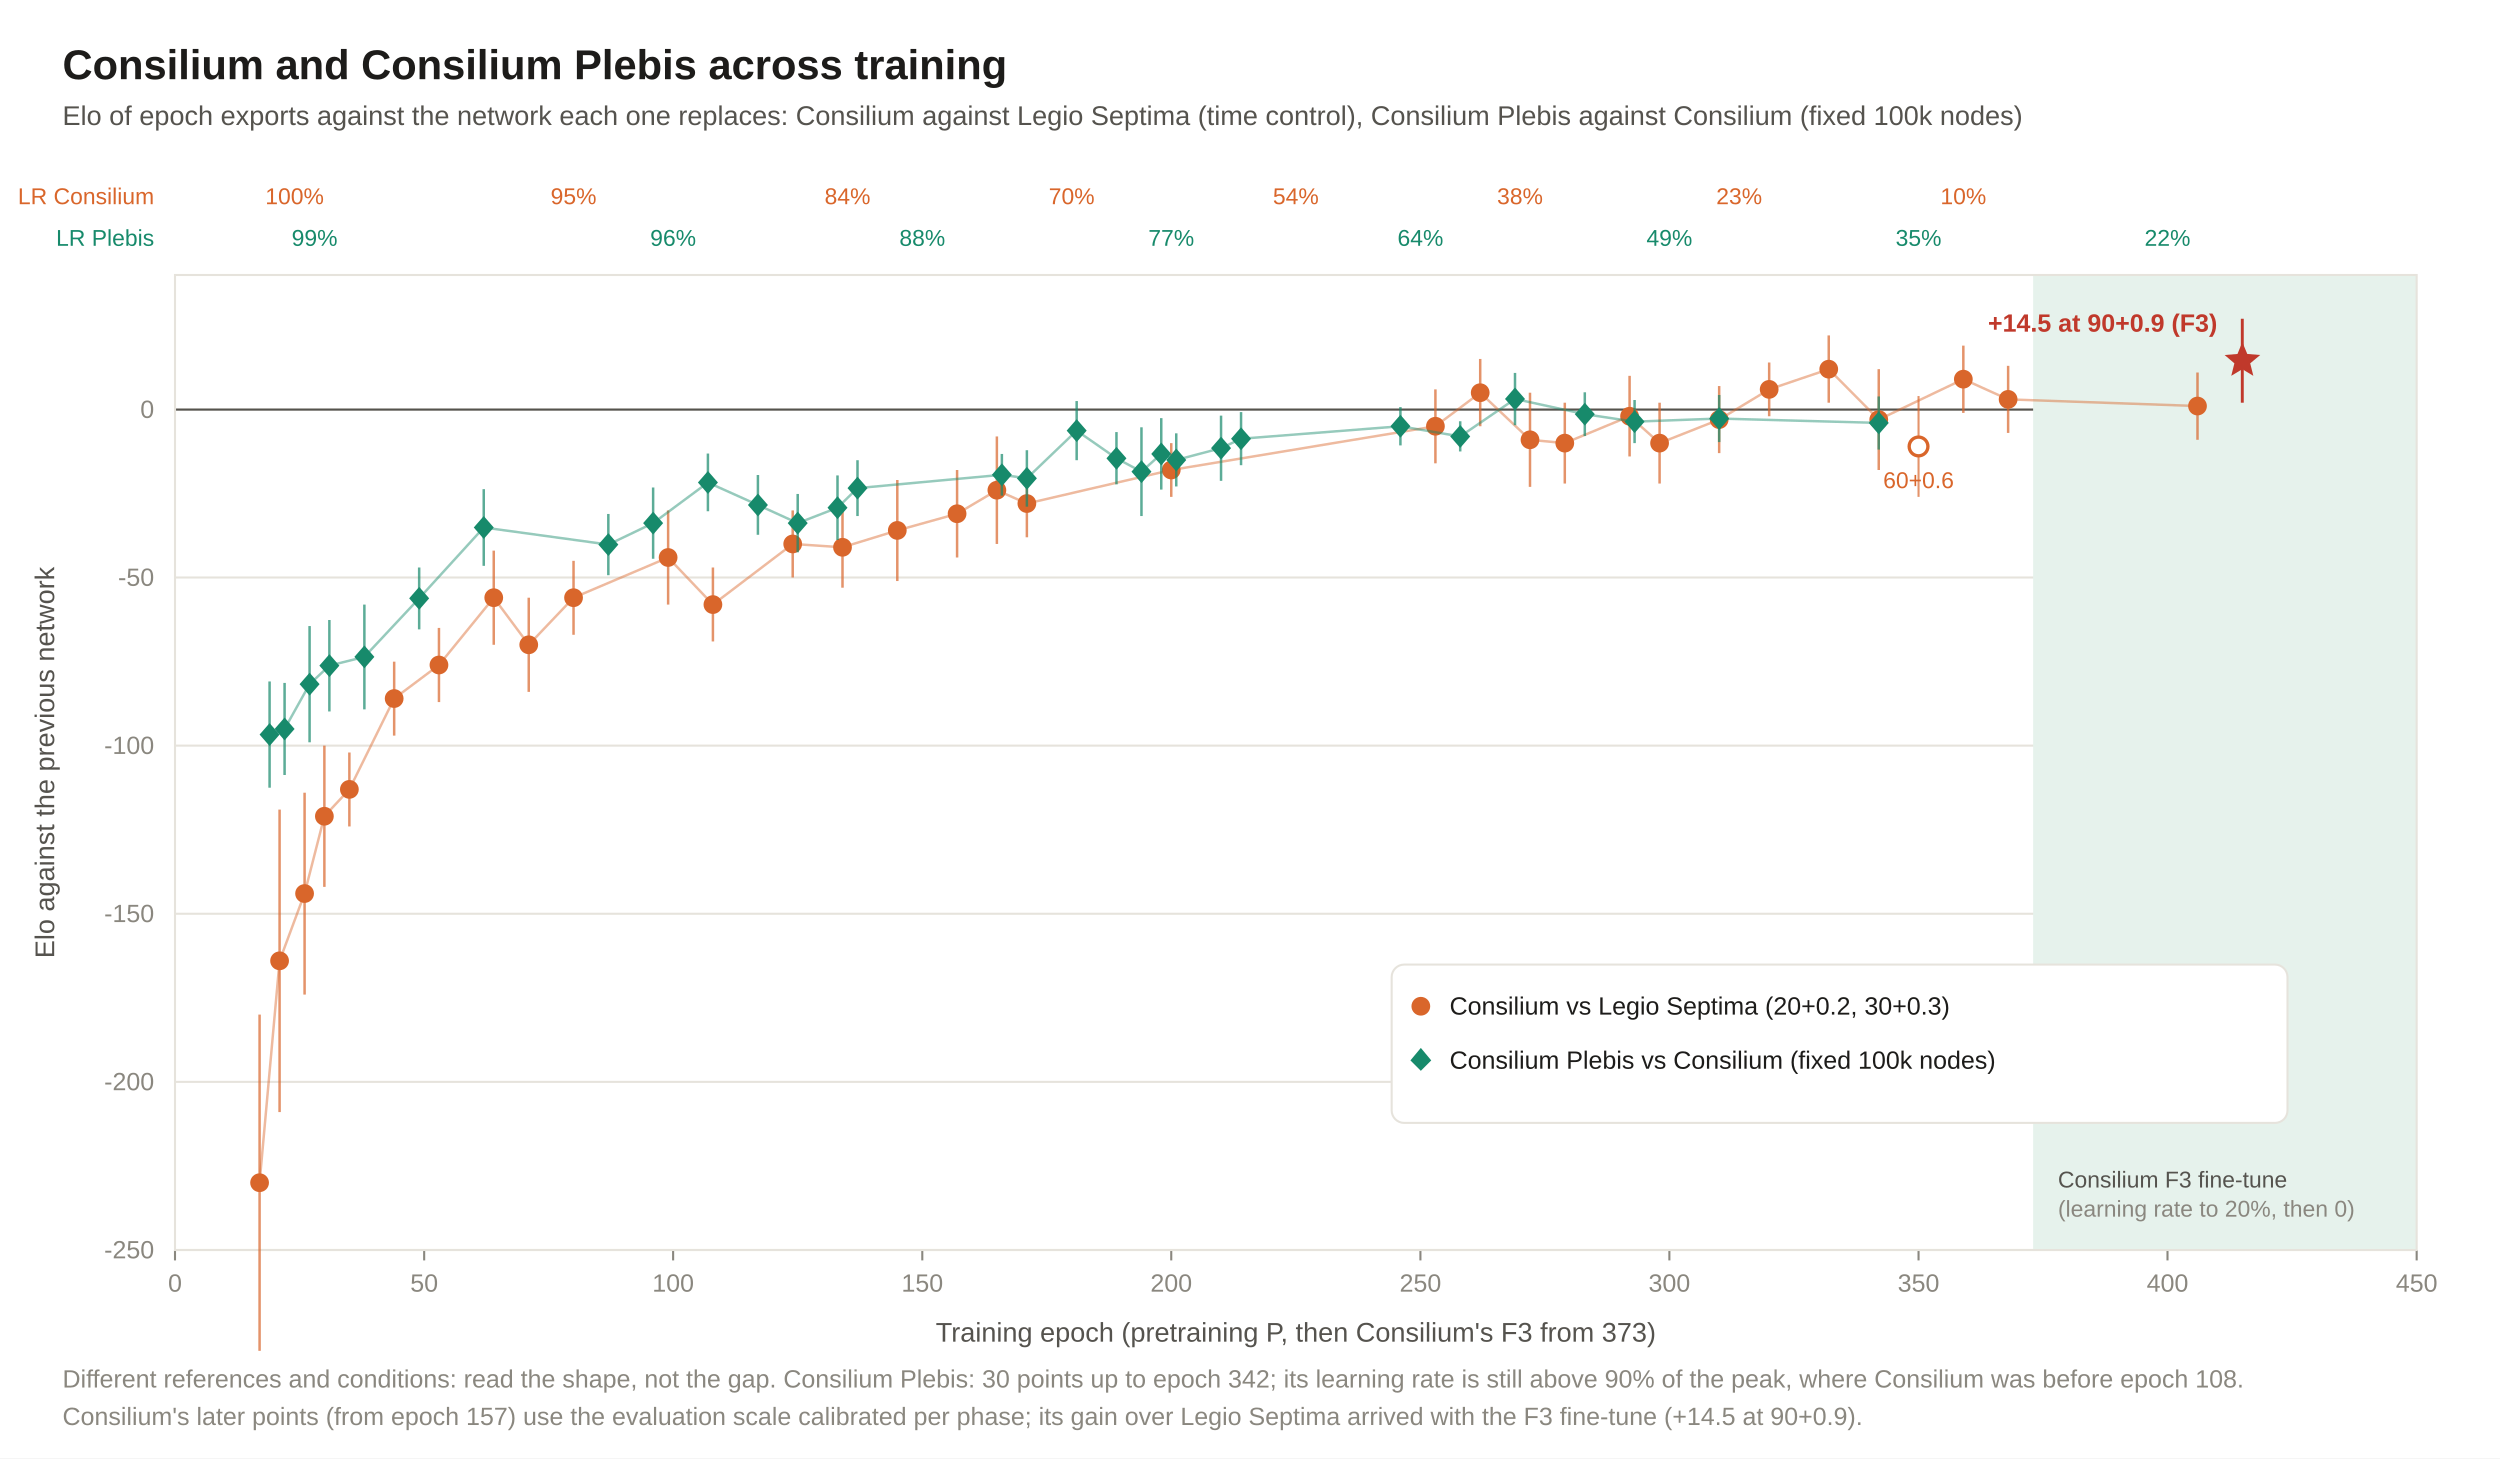
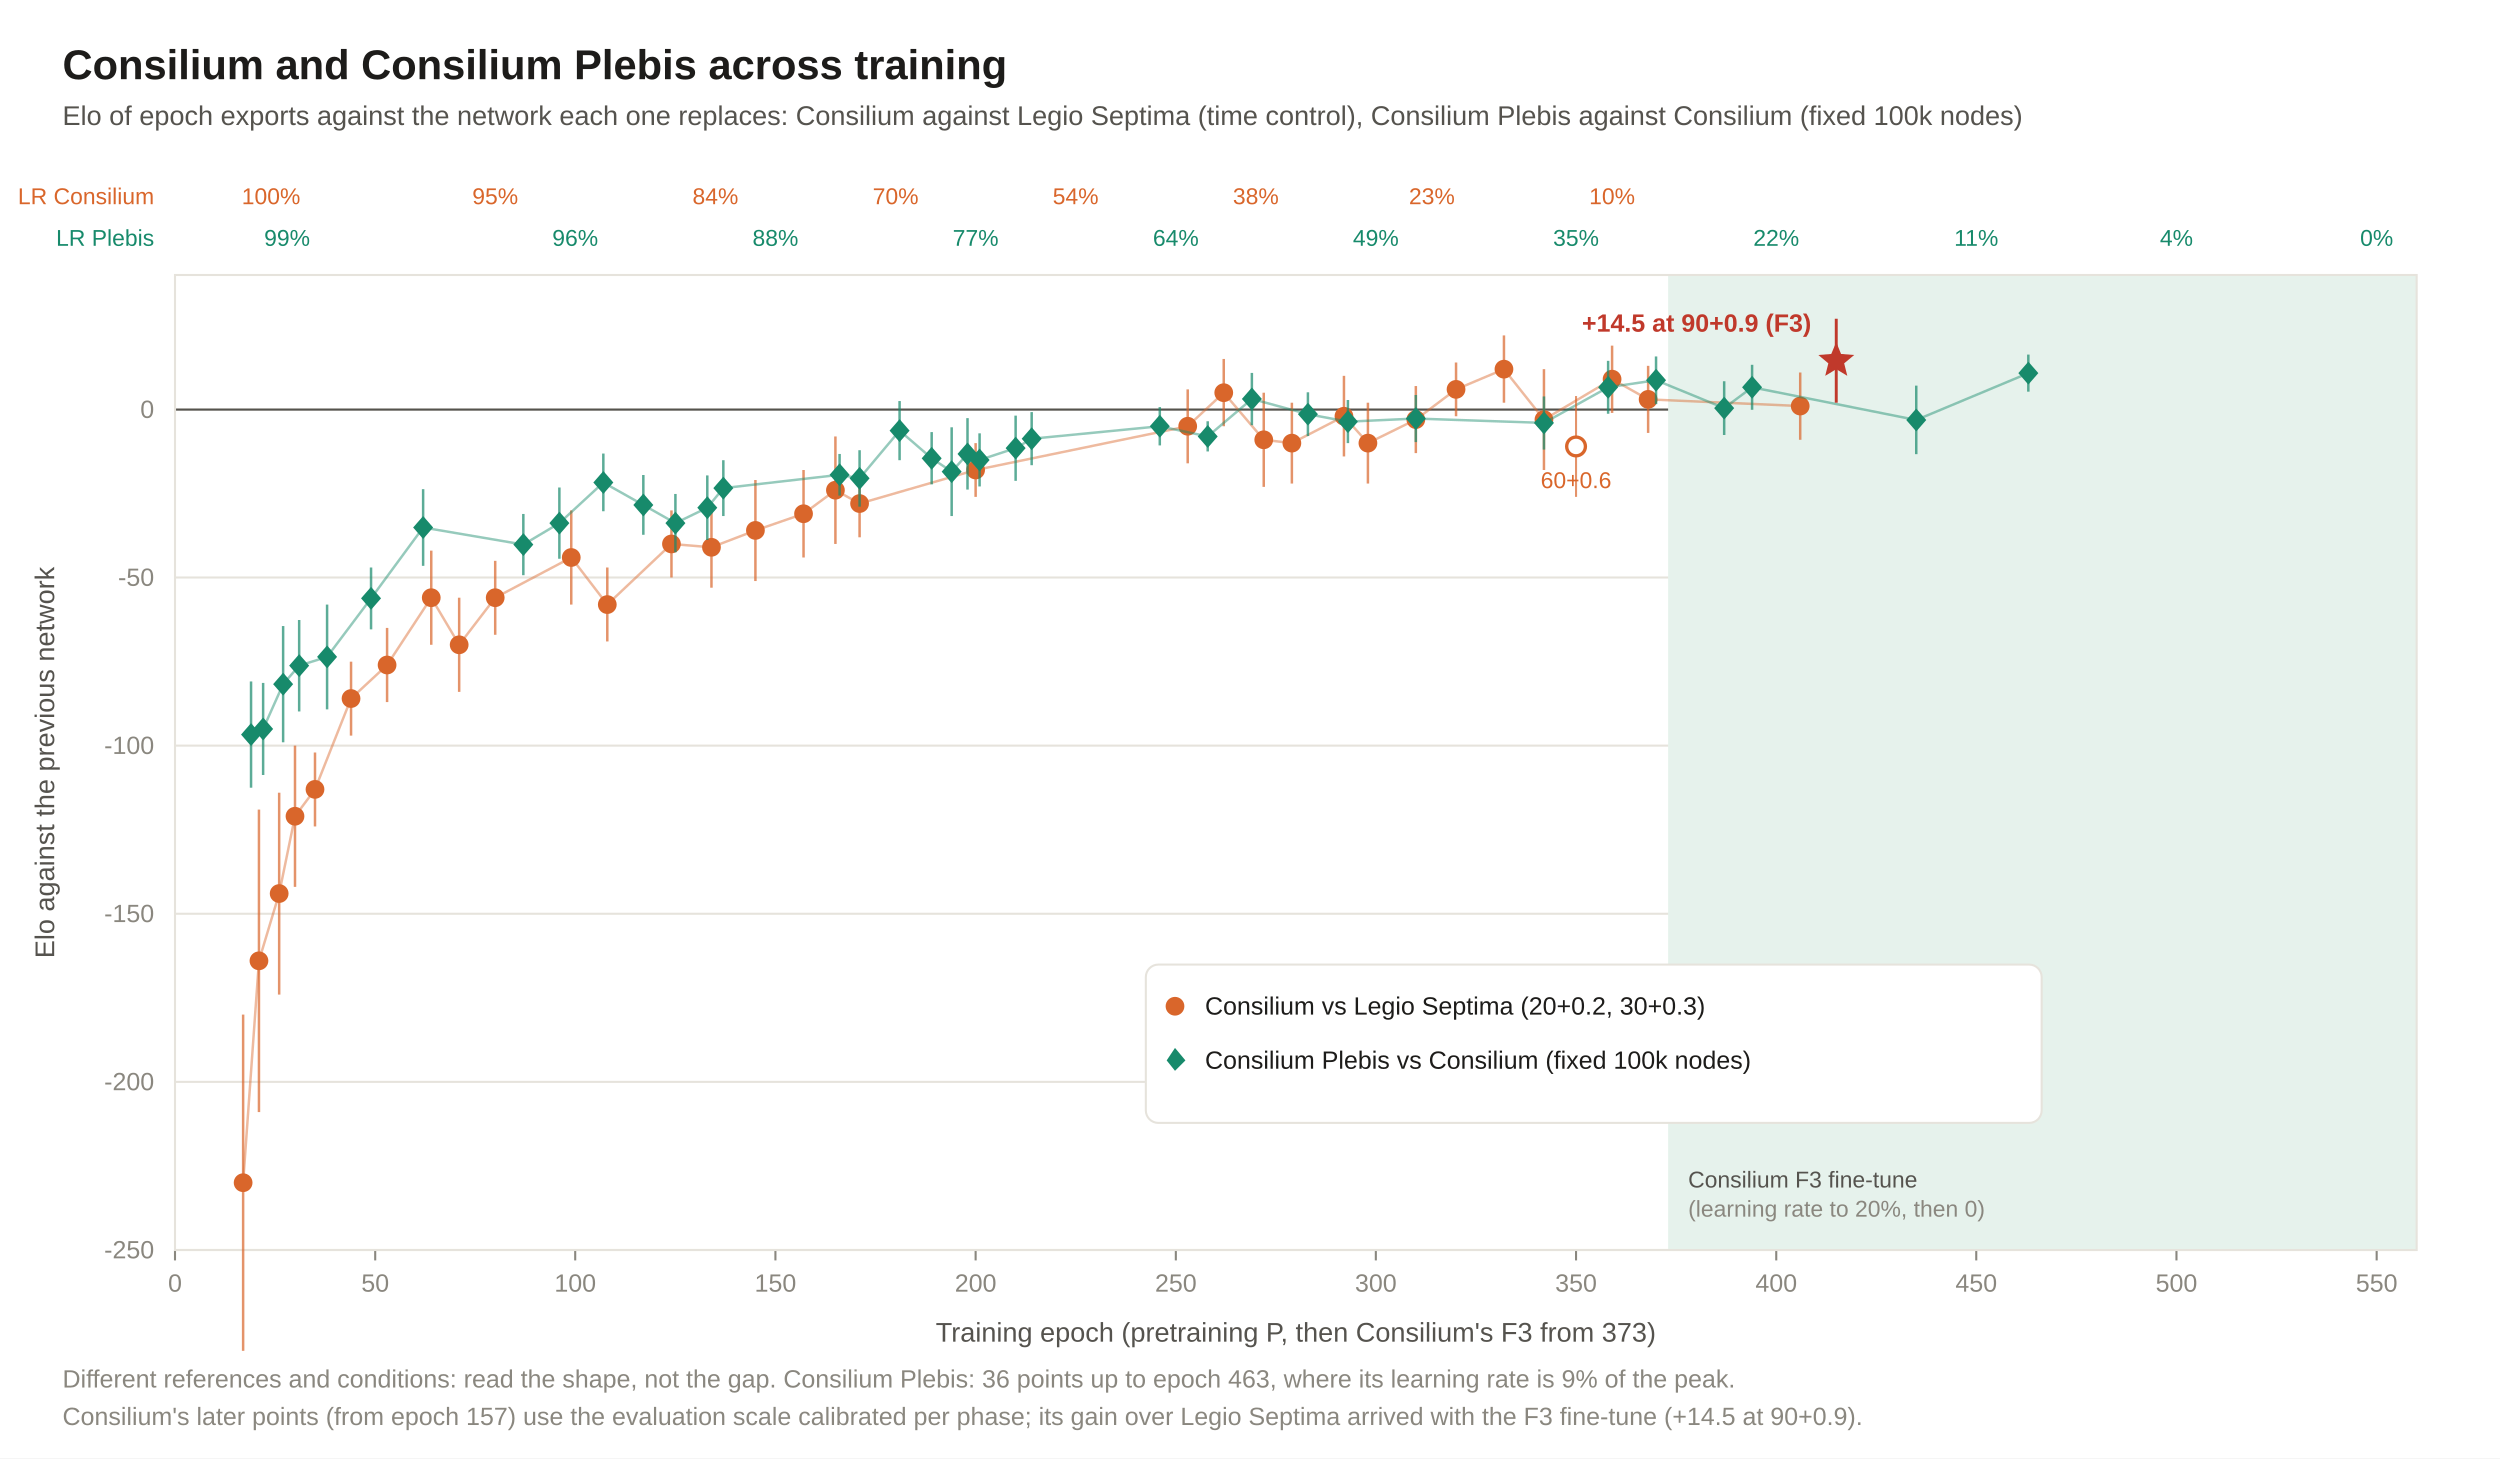
<svg xmlns="http://www.w3.org/2000/svg" viewBox="0 0 1200 700" width="1200" height="700" font-family="Segoe UI, Helvetica Neue, Arial, sans-serif" role="img" aria-label="Consilium and Consilium Plebis across training, each against the network it replaces">
  <rect width="1200" height="700" fill="#ffffff" />
  <text x="30.0" y="38.0" font-size="20" fill="#1d1c1a" text-anchor="start" font-weight="600">Consilium and Consilium Plebis across training</text>
  <text x="30.0" y="60.0" font-size="13" fill="#55534e" text-anchor="start" font-weight="normal">Elo of epoch exports against the network each one replaces: Consilium against Legio Septima (time control), Consilium Plebis against Consilium (fixed 100k nodes)</text>
  <line x1="84" y1="600.0" x2="1160" y2="600.0" stroke="#e6e3dc" />
  <text x="74.0" y="604.0" font-size="12" fill="#8a877f" text-anchor="end" font-weight="normal">-250</text>
  <line x1="84" y1="519.3" x2="1160" y2="519.3" stroke="#e6e3dc" />
  <text x="74.0" y="523.3" font-size="12" fill="#8a877f" text-anchor="end" font-weight="normal">-200</text>
  <line x1="84" y1="438.6" x2="1160" y2="438.6" stroke="#e6e3dc" />
  <text x="74.0" y="442.6" font-size="12" fill="#8a877f" text-anchor="end" font-weight="normal">-150</text>
  <line x1="84" y1="357.9" x2="1160" y2="357.9" stroke="#e6e3dc" />
  <text x="74.0" y="361.9" font-size="12" fill="#8a877f" text-anchor="end" font-weight="normal">-100</text>
  <line x1="84" y1="277.2" x2="1160" y2="277.2" stroke="#e6e3dc" />
  <text x="74.0" y="281.2" font-size="12" fill="#8a877f" text-anchor="end" font-weight="normal">-50</text>
  <line x1="84" y1="196.6" x2="1160" y2="196.6" stroke="#e6e3dc" />
  <text x="74.0" y="200.6" font-size="12" fill="#8a877f" text-anchor="end" font-weight="normal">0</text>
  <line x1="84" y1="196.6" x2="1160" y2="196.6" stroke="#55534e" stroke-width="1" />
  <line x1="84.0" y1="600" x2="84.0" y2="605" stroke="#8a877f" />
  <text x="84.0" y="620.0" font-size="12" fill="#8a877f" text-anchor="middle" font-weight="normal">0</text>
-   <line x1="203.6" y1="600" x2="203.6" y2="605" stroke="#8a877f" />
-   <text x="203.6" y="620.0" font-size="12" fill="#8a877f" text-anchor="middle" font-weight="normal">50</text>
-   <line x1="323.1" y1="600" x2="323.1" y2="605" stroke="#8a877f" />
-   <text x="323.1" y="620.0" font-size="12" fill="#8a877f" text-anchor="middle" font-weight="normal">100</text>
-   <line x1="442.7" y1="600" x2="442.7" y2="605" stroke="#8a877f" />
-   <text x="442.7" y="620.0" font-size="12" fill="#8a877f" text-anchor="middle" font-weight="normal">150</text>
-   <line x1="562.2" y1="600" x2="562.2" y2="605" stroke="#8a877f" />
-   <text x="562.2" y="620.0" font-size="12" fill="#8a877f" text-anchor="middle" font-weight="normal">200</text>
-   <line x1="681.8" y1="600" x2="681.8" y2="605" stroke="#8a877f" />
-   <text x="681.8" y="620.0" font-size="12" fill="#8a877f" text-anchor="middle" font-weight="normal">250</text>
-   <line x1="801.3" y1="600" x2="801.3" y2="605" stroke="#8a877f" />
-   <text x="801.3" y="620.0" font-size="12" fill="#8a877f" text-anchor="middle" font-weight="normal">300</text>
-   <line x1="920.9" y1="600" x2="920.9" y2="605" stroke="#8a877f" />
-   <text x="920.9" y="620.0" font-size="12" fill="#8a877f" text-anchor="middle" font-weight="normal">350</text>
-   <line x1="1040.4" y1="600" x2="1040.4" y2="605" stroke="#8a877f" />
-   <text x="1040.4" y="620.0" font-size="12" fill="#8a877f" text-anchor="middle" font-weight="normal">400</text>
-   <line x1="1160.0" y1="600" x2="1160.0" y2="605" stroke="#8a877f" />
-   <text x="1160.0" y="620.0" font-size="12" fill="#8a877f" text-anchor="middle" font-weight="normal">450</text>
-   <rect x="975.9" y="132" width="184.1" height="468" fill="#e6f2ec" />
-   <text x="987.8" y="570.0" font-size="11" fill="#55534e" text-anchor="start" font-weight="normal">Consilium F3 fine-tune</text>
-   <text x="987.8" y="584.0" font-size="11" fill="#8a877f" text-anchor="start" font-weight="normal">(learning rate to 20%, then 0)</text>
+   <line x1="180.1" y1="600" x2="180.1" y2="605" stroke="#8a877f" />
+   <text x="180.1" y="620.0" font-size="12" fill="#8a877f" text-anchor="middle" font-weight="normal">50</text>
+   <line x1="276.1" y1="600" x2="276.1" y2="605" stroke="#8a877f" />
+   <text x="276.1" y="620.0" font-size="12" fill="#8a877f" text-anchor="middle" font-weight="normal">100</text>
+   <line x1="372.2" y1="600" x2="372.2" y2="605" stroke="#8a877f" />
+   <text x="372.2" y="620.0" font-size="12" fill="#8a877f" text-anchor="middle" font-weight="normal">150</text>
+   <line x1="468.3" y1="600" x2="468.3" y2="605" stroke="#8a877f" />
+   <text x="468.3" y="620.0" font-size="12" fill="#8a877f" text-anchor="middle" font-weight="normal">200</text>
+   <line x1="564.4" y1="600" x2="564.4" y2="605" stroke="#8a877f" />
+   <text x="564.4" y="620.0" font-size="12" fill="#8a877f" text-anchor="middle" font-weight="normal">250</text>
+   <line x1="660.4" y1="600" x2="660.4" y2="605" stroke="#8a877f" />
+   <text x="660.4" y="620.0" font-size="12" fill="#8a877f" text-anchor="middle" font-weight="normal">300</text>
+   <line x1="756.5" y1="600" x2="756.5" y2="605" stroke="#8a877f" />
+   <text x="756.5" y="620.0" font-size="12" fill="#8a877f" text-anchor="middle" font-weight="normal">350</text>
+   <line x1="852.6" y1="600" x2="852.6" y2="605" stroke="#8a877f" />
+   <text x="852.6" y="620.0" font-size="12" fill="#8a877f" text-anchor="middle" font-weight="normal">400</text>
+   <line x1="948.6" y1="600" x2="948.6" y2="605" stroke="#8a877f" />
+   <text x="948.6" y="620.0" font-size="12" fill="#8a877f" text-anchor="middle" font-weight="normal">450</text>
+   <line x1="1044.7" y1="600" x2="1044.7" y2="605" stroke="#8a877f" />
+   <text x="1044.7" y="620.0" font-size="12" fill="#8a877f" text-anchor="middle" font-weight="normal">500</text>
+   <line x1="1140.8" y1="600" x2="1140.8" y2="605" stroke="#8a877f" />
+   <text x="1140.8" y="620.0" font-size="12" fill="#8a877f" text-anchor="middle" font-weight="normal">550</text>
+   <rect x="800.7" y="132" width="359.3" height="468" fill="#e6f2ec" />
+   <text x="810.3" y="570.0" font-size="11" fill="#55534e" text-anchor="start" font-weight="normal">Consilium F3 fine-tune</text>
+   <text x="810.3" y="584.0" font-size="11" fill="#8a877f" text-anchor="start" font-weight="normal">(learning rate to 20%, then 0)</text>
  <rect x="84" y="132" width="1076" height="468" fill="none" stroke="#e6e3dc" />
  <text x="622.0" y="644.0" font-size="13" fill="#55534e" text-anchor="middle" font-weight="normal">Training epoch (pretraining P, then Consilium's F3 from 373)</text>
  <text transform="rotate(-90 26 366)" x="26.0" y="366.0" font-size="13" fill="#55534e" text-anchor="middle" font-weight="normal">Elo against the previous network</text>
  <text x="74.0" y="98.0" font-size="11" fill="#d9662b" text-anchor="end" font-weight="normal">LR Consilium</text>
  <text x="74.0" y="118.0" font-size="11" fill="#178a6b" text-anchor="end" font-weight="normal">LR Plebis</text>
-   <text x="141.4" y="98.0" font-size="11" fill="#d9662b" text-anchor="middle" font-weight="normal">100%</text>
-   <text x="275.3" y="98.0" font-size="11" fill="#d9662b" text-anchor="middle" font-weight="normal">95%</text>
-   <text x="406.8" y="98.0" font-size="11" fill="#d9662b" text-anchor="middle" font-weight="normal">84%</text>
-   <text x="514.4" y="98.0" font-size="11" fill="#d9662b" text-anchor="middle" font-weight="normal">70%</text>
-   <text x="622.0" y="98.0" font-size="11" fill="#d9662b" text-anchor="middle" font-weight="normal">54%</text>
-   <text x="729.6" y="98.0" font-size="11" fill="#d9662b" text-anchor="middle" font-weight="normal">38%</text>
-   <text x="834.8" y="98.0" font-size="11" fill="#d9662b" text-anchor="middle" font-weight="normal">23%</text>
-   <text x="942.4" y="98.0" font-size="11" fill="#d9662b" text-anchor="middle" font-weight="normal">10%</text>
-   <text x="151.0" y="118.0" font-size="11" fill="#178a6b" text-anchor="middle" font-weight="normal">99%</text>
-   <text x="323.1" y="118.0" font-size="11" fill="#178a6b" text-anchor="middle" font-weight="normal">96%</text>
-   <text x="442.7" y="118.0" font-size="11" fill="#178a6b" text-anchor="middle" font-weight="normal">88%</text>
-   <text x="562.2" y="118.0" font-size="11" fill="#178a6b" text-anchor="middle" font-weight="normal">77%</text>
-   <text x="681.8" y="118.0" font-size="11" fill="#178a6b" text-anchor="middle" font-weight="normal">64%</text>
-   <text x="801.3" y="118.0" font-size="11" fill="#178a6b" text-anchor="middle" font-weight="normal">49%</text>
-   <text x="920.9" y="118.0" font-size="11" fill="#178a6b" text-anchor="middle" font-weight="normal">35%</text>
-   <text x="1040.4" y="118.0" font-size="11" fill="#178a6b" text-anchor="middle" font-weight="normal">22%</text>
-   <polyline fill="none" stroke="#d9662b" stroke-width="1.2" stroke-opacity="0.45" points="124.6,567.7 134.2,461.2 146.2,428.9 155.7,391.8 167.7,378.9 189.2,335.3 210.7,319.2 237.0,286.9 253.8,309.5 275.3,286.9 320.7,267.6 342.2,290.2 380.5,261.1 404.4,262.7 430.7,254.6 459.4,246.6 478.5,235.3 492.9,241.7 562.2,225.6 689.0,204.6 710.5,188.5 734.4,211.1 751.1,212.7 782.2,199.8 796.6,212.7 825.2,201.4 849.2,186.9 877.8,177.2 901.8,201.4 942.4,182.0 963.9,191.7 1054.8,194.9" />
-   <line x1="124.6" y1="648.4" x2="124.6" y2="487.0" stroke="#d9662b" stroke-width="1.2" stroke-opacity="0.7" />
-   <circle cx="124.6" cy="567.7" r="4.5" fill="#d9662b" />
-   <line x1="134.2" y1="533.8" x2="134.2" y2="388.6" stroke="#d9662b" stroke-width="1.2" stroke-opacity="0.7" />
-   <circle cx="134.2" cy="461.2" r="4.5" fill="#d9662b" />
-   <line x1="146.2" y1="477.4" x2="146.2" y2="380.5" stroke="#d9662b" stroke-width="1.2" stroke-opacity="0.7" />
-   <circle cx="146.2" cy="428.9" r="4.5" fill="#d9662b" />
-   <line x1="155.7" y1="425.7" x2="155.7" y2="357.9" stroke="#d9662b" stroke-width="1.2" stroke-opacity="0.7" />
-   <circle cx="155.7" cy="391.8" r="4.5" fill="#d9662b" />
-   <line x1="167.7" y1="396.7" x2="167.7" y2="361.2" stroke="#d9662b" stroke-width="1.2" stroke-opacity="0.7" />
-   <circle cx="167.7" cy="378.9" r="4.5" fill="#d9662b" />
-   <line x1="189.2" y1="353.1" x2="189.2" y2="317.6" stroke="#d9662b" stroke-width="1.2" stroke-opacity="0.7" />
-   <circle cx="189.2" cy="335.3" r="4.5" fill="#d9662b" />
-   <line x1="210.7" y1="337.0" x2="210.7" y2="301.4" stroke="#d9662b" stroke-width="1.2" stroke-opacity="0.7" />
-   <circle cx="210.7" cy="319.2" r="4.5" fill="#d9662b" />
-   <line x1="237.0" y1="309.5" x2="237.0" y2="264.3" stroke="#d9662b" stroke-width="1.2" stroke-opacity="0.7" />
-   <circle cx="237.0" cy="286.9" r="4.5" fill="#d9662b" />
-   <line x1="253.8" y1="332.1" x2="253.8" y2="286.9" stroke="#d9662b" stroke-width="1.2" stroke-opacity="0.7" />
-   <circle cx="253.8" cy="309.5" r="4.5" fill="#d9662b" />
-   <line x1="275.3" y1="304.7" x2="275.3" y2="269.2" stroke="#d9662b" stroke-width="1.2" stroke-opacity="0.7" />
-   <circle cx="275.3" cy="286.9" r="4.5" fill="#d9662b" />
-   <line x1="320.7" y1="290.2" x2="320.7" y2="245.0" stroke="#d9662b" stroke-width="1.2" stroke-opacity="0.7" />
-   <circle cx="320.7" cy="267.6" r="4.5" fill="#d9662b" />
-   <line x1="342.2" y1="307.9" x2="342.2" y2="272.4" stroke="#d9662b" stroke-width="1.2" stroke-opacity="0.7" />
-   <circle cx="342.2" cy="290.2" r="4.5" fill="#d9662b" />
-   <line x1="380.5" y1="277.2" x2="380.5" y2="245.0" stroke="#d9662b" stroke-width="1.2" stroke-opacity="0.7" />
-   <circle cx="380.5" cy="261.1" r="4.5" fill="#d9662b" />
-   <line x1="404.4" y1="282.1" x2="404.4" y2="243.4" stroke="#d9662b" stroke-width="1.2" stroke-opacity="0.7" />
-   <circle cx="404.4" cy="262.7" r="4.5" fill="#d9662b" />
-   <line x1="430.7" y1="278.9" x2="430.7" y2="230.4" stroke="#d9662b" stroke-width="1.2" stroke-opacity="0.7" />
-   <circle cx="430.7" cy="254.6" r="4.5" fill="#d9662b" />
-   <line x1="459.4" y1="267.6" x2="459.4" y2="225.6" stroke="#d9662b" stroke-width="1.2" stroke-opacity="0.7" />
-   <circle cx="459.4" cy="246.6" r="4.5" fill="#d9662b" />
-   <line x1="478.5" y1="261.1" x2="478.5" y2="209.5" stroke="#d9662b" stroke-width="1.2" stroke-opacity="0.7" />
-   <circle cx="478.5" cy="235.3" r="4.5" fill="#d9662b" />
-   <line x1="492.9" y1="257.9" x2="492.9" y2="225.6" stroke="#d9662b" stroke-width="1.2" stroke-opacity="0.7" />
-   <circle cx="492.9" cy="241.7" r="4.5" fill="#d9662b" />
-   <line x1="562.2" y1="238.5" x2="562.2" y2="212.7" stroke="#d9662b" stroke-width="1.2" stroke-opacity="0.7" />
-   <circle cx="562.2" cy="225.6" r="4.5" fill="#d9662b" />
-   <line x1="689.0" y1="222.4" x2="689.0" y2="186.9" stroke="#d9662b" stroke-width="1.2" stroke-opacity="0.7" />
-   <circle cx="689.0" cy="204.6" r="4.5" fill="#d9662b" />
-   <line x1="710.5" y1="204.6" x2="710.5" y2="172.3" stroke="#d9662b" stroke-width="1.2" stroke-opacity="0.7" />
-   <circle cx="710.5" cy="188.5" r="4.5" fill="#d9662b" />
-   <line x1="734.4" y1="233.7" x2="734.4" y2="188.5" stroke="#d9662b" stroke-width="1.2" stroke-opacity="0.7" />
-   <circle cx="734.4" cy="211.1" r="4.5" fill="#d9662b" />
-   <line x1="751.1" y1="232.1" x2="751.1" y2="193.3" stroke="#d9662b" stroke-width="1.2" stroke-opacity="0.7" />
-   <circle cx="751.1" cy="212.7" r="4.5" fill="#d9662b" />
-   <line x1="782.2" y1="219.1" x2="782.2" y2="180.4" stroke="#d9662b" stroke-width="1.2" stroke-opacity="0.7" />
-   <circle cx="782.2" cy="199.8" r="4.5" fill="#d9662b" />
-   <line x1="796.6" y1="232.1" x2="796.6" y2="193.3" stroke="#d9662b" stroke-width="1.2" stroke-opacity="0.7" />
-   <circle cx="796.6" cy="212.7" r="4.5" fill="#d9662b" />
-   <line x1="825.2" y1="217.5" x2="825.2" y2="185.3" stroke="#d9662b" stroke-width="1.2" stroke-opacity="0.7" />
-   <circle cx="825.2" cy="201.4" r="4.5" fill="#d9662b" />
-   <line x1="849.2" y1="199.8" x2="849.2" y2="174.0" stroke="#d9662b" stroke-width="1.2" stroke-opacity="0.7" />
-   <circle cx="849.2" cy="186.9" r="4.5" fill="#d9662b" />
-   <line x1="877.8" y1="193.3" x2="877.8" y2="161.0" stroke="#d9662b" stroke-width="1.2" stroke-opacity="0.7" />
-   <circle cx="877.8" cy="177.2" r="4.5" fill="#d9662b" />
-   <line x1="901.8" y1="225.6" x2="901.8" y2="177.2" stroke="#d9662b" stroke-width="1.2" stroke-opacity="0.7" />
-   <circle cx="901.8" cy="201.4" r="4.5" fill="#d9662b" />
-   <line x1="942.4" y1="198.2" x2="942.4" y2="165.9" stroke="#d9662b" stroke-width="1.2" stroke-opacity="0.7" />
-   <circle cx="942.4" cy="182.0" r="4.5" fill="#d9662b" />
-   <line x1="963.9" y1="207.8" x2="963.9" y2="175.6" stroke="#d9662b" stroke-width="1.2" stroke-opacity="0.7" />
-   <circle cx="963.9" cy="191.7" r="4.5" fill="#d9662b" />
-   <line x1="1054.8" y1="211.1" x2="1054.8" y2="178.8" stroke="#d9662b" stroke-width="1.2" stroke-opacity="0.7" />
-   <circle cx="1054.8" cy="194.9" r="4.5" fill="#d9662b" />
-   <polyline fill="none" stroke="#178a6b" stroke-width="1.2" stroke-opacity="0.45" points="129.4,352.6 136.6,349.9 148.6,328.4 158.1,319.5 174.9,315.3 201.2,287.2 232.2,253.2 292.0,261.4 313.5,251.1 339.8,231.6 363.8,242.4 382.9,251.1 402.0,243.7 411.6,234.3 480.9,227.9 492.9,229.6 516.8,206.7 535.9,220.0 547.9,226.4 557.4,217.9 564.6,220.8 586.1,215.1 595.7,210.6 672.2,204.6 700.9,209.5 727.2,191.5 760.7,198.8 784.6,202.4 825.2,200.9 901.8,203.0" />
-   <line x1="129.4" y1="378.1" x2="129.4" y2="327.1" stroke="#178a6b" stroke-width="1.2" stroke-opacity="0.7" />
-   <polygon points="129.4,347.1 134.2,352.6 129.4,358.1 124.6,352.6" fill="#178a6b" />
-   <line x1="136.6" y1="372.0" x2="136.6" y2="327.8" stroke="#178a6b" stroke-width="1.2" stroke-opacity="0.7" />
-   <polygon points="136.6,344.4 141.4,349.9 136.6,355.4 131.8,349.9" fill="#178a6b" />
-   <line x1="148.6" y1="356.3" x2="148.6" y2="300.5" stroke="#178a6b" stroke-width="1.2" stroke-opacity="0.7" />
-   <polygon points="148.6,322.9 153.4,328.4 148.6,333.9 143.8,328.4" fill="#178a6b" />
-   <line x1="158.1" y1="341.5" x2="158.1" y2="297.6" stroke="#178a6b" stroke-width="1.2" stroke-opacity="0.7" />
-   <polygon points="158.1,314.0 162.9,319.5 158.1,325.0 153.3,319.5" fill="#178a6b" />
-   <line x1="174.9" y1="340.5" x2="174.9" y2="290.2" stroke="#178a6b" stroke-width="1.2" stroke-opacity="0.7" />
-   <polygon points="174.9,309.8 179.7,315.3 174.9,320.8 170.1,315.3" fill="#178a6b" />
-   <line x1="201.2" y1="302.1" x2="201.2" y2="272.4" stroke="#178a6b" stroke-width="1.2" stroke-opacity="0.7" />
-   <polygon points="201.2,281.7 206.0,287.2 201.2,292.7 196.4,287.2" fill="#178a6b" />
-   <line x1="232.2" y1="271.6" x2="232.2" y2="234.8" stroke="#178a6b" stroke-width="1.2" stroke-opacity="0.7" />
-   <polygon points="232.2,247.7 237.0,253.2 232.2,258.7 227.4,253.2" fill="#178a6b" />
-   <line x1="292.0" y1="276.1" x2="292.0" y2="246.7" stroke="#178a6b" stroke-width="1.2" stroke-opacity="0.7" />
-   <polygon points="292.0,255.9 296.8,261.4 292.0,266.9 287.2,261.4" fill="#178a6b" />
-   <line x1="313.5" y1="268.2" x2="313.5" y2="234.0" stroke="#178a6b" stroke-width="1.2" stroke-opacity="0.7" />
-   <polygon points="313.5,245.6 318.3,251.1 313.5,256.6 308.7,251.1" fill="#178a6b" />
-   <line x1="339.8" y1="245.4" x2="339.8" y2="217.7" stroke="#178a6b" stroke-width="1.2" stroke-opacity="0.7" />
-   <polygon points="339.8,226.1 344.6,231.6 339.8,237.1 335.0,231.6" fill="#178a6b" />
-   <line x1="363.8" y1="256.7" x2="363.8" y2="228.0" stroke="#178a6b" stroke-width="1.2" stroke-opacity="0.7" />
-   <polygon points="363.8,236.9 368.6,242.4 363.8,247.9 359.0,242.4" fill="#178a6b" />
-   <line x1="382.9" y1="265.1" x2="382.9" y2="237.1" stroke="#178a6b" stroke-width="1.2" stroke-opacity="0.7" />
-   <polygon points="382.9,245.6 387.7,251.1 382.9,256.6 378.1,251.1" fill="#178a6b" />
-   <line x1="402.0" y1="259.2" x2="402.0" y2="228.2" stroke="#178a6b" stroke-width="1.2" stroke-opacity="0.7" />
-   <polygon points="402.0,238.2 406.8,243.7 402.0,249.2 397.2,243.7" fill="#178a6b" />
-   <line x1="411.6" y1="247.7" x2="411.6" y2="220.9" stroke="#178a6b" stroke-width="1.2" stroke-opacity="0.7" />
-   <polygon points="411.6,228.8 416.4,234.3 411.6,239.8 406.8,234.3" fill="#178a6b" />
-   <line x1="480.9" y1="237.9" x2="480.9" y2="217.9" stroke="#178a6b" stroke-width="1.2" stroke-opacity="0.7" />
-   <polygon points="480.9,222.4 485.7,227.9 480.9,233.4 476.1,227.9" fill="#178a6b" />
-   <line x1="492.9" y1="243.2" x2="492.9" y2="216.1" stroke="#178a6b" stroke-width="1.2" stroke-opacity="0.7" />
-   <polygon points="492.9,224.1 497.7,229.6 492.9,235.1 488.1,229.6" fill="#178a6b" />
-   <line x1="516.8" y1="220.9" x2="516.8" y2="192.5" stroke="#178a6b" stroke-width="1.2" stroke-opacity="0.7" />
-   <polygon points="516.8,201.2 521.6,206.7 516.8,212.2 512.0,206.7" fill="#178a6b" />
-   <line x1="535.9" y1="232.5" x2="535.9" y2="207.4" stroke="#178a6b" stroke-width="1.2" stroke-opacity="0.7" />
-   <polygon points="535.9,214.5 540.7,220.0 535.9,225.5 531.1,220.0" fill="#178a6b" />
-   <line x1="547.9" y1="247.7" x2="547.9" y2="205.1" stroke="#178a6b" stroke-width="1.2" stroke-opacity="0.7" />
-   <polygon points="547.9,220.9 552.7,226.4 547.9,231.9 543.1,226.4" fill="#178a6b" />
-   <line x1="557.4" y1="235.0" x2="557.4" y2="200.7" stroke="#178a6b" stroke-width="1.2" stroke-opacity="0.7" />
-   <polygon points="557.4,212.4 562.2,217.9 557.4,223.4 552.6,217.9" fill="#178a6b" />
-   <line x1="564.6" y1="233.5" x2="564.6" y2="208.0" stroke="#178a6b" stroke-width="1.2" stroke-opacity="0.7" />
-   <polygon points="564.6,215.3 569.4,220.8 564.6,226.3 559.8,220.8" fill="#178a6b" />
-   <line x1="586.1" y1="230.8" x2="586.1" y2="199.5" stroke="#178a6b" stroke-width="1.2" stroke-opacity="0.7" />
-   <polygon points="586.1,209.6 590.9,215.1 586.1,220.6 581.3,215.1" fill="#178a6b" />
-   <line x1="595.7" y1="223.3" x2="595.7" y2="197.8" stroke="#178a6b" stroke-width="1.2" stroke-opacity="0.7" />
-   <polygon points="595.7,205.1 600.5,210.6 595.7,216.1 590.9,210.6" fill="#178a6b" />
-   <line x1="672.2" y1="213.8" x2="672.2" y2="195.4" stroke="#178a6b" stroke-width="1.2" stroke-opacity="0.7" />
-   <polygon points="672.2,199.1 677.0,204.6 672.2,210.1 667.4,204.6" fill="#178a6b" />
-   <line x1="700.9" y1="216.7" x2="700.9" y2="202.2" stroke="#178a6b" stroke-width="1.2" stroke-opacity="0.7" />
-   <polygon points="700.9,204.0 705.7,209.5 700.9,215.0 696.1,209.5" fill="#178a6b" />
-   <line x1="727.2" y1="204.1" x2="727.2" y2="179.0" stroke="#178a6b" stroke-width="1.2" stroke-opacity="0.7" />
-   <polygon points="727.2,186.0 732.0,191.5 727.2,197.0 722.4,191.5" fill="#178a6b" />
-   <line x1="760.7" y1="209.3" x2="760.7" y2="188.3" stroke="#178a6b" stroke-width="1.2" stroke-opacity="0.7" />
-   <polygon points="760.7,193.3 765.5,198.8 760.7,204.3 755.9,198.8" fill="#178a6b" />
-   <line x1="784.6" y1="212.7" x2="784.6" y2="192.0" stroke="#178a6b" stroke-width="1.2" stroke-opacity="0.7" />
-   <polygon points="784.6,196.9 789.4,202.4 784.6,207.9 779.8,202.4" fill="#178a6b" />
-   <line x1="825.2" y1="212.2" x2="825.2" y2="189.6" stroke="#178a6b" stroke-width="1.2" stroke-opacity="0.7" />
-   <polygon points="825.2,195.4 830.0,200.9 825.2,206.4 820.4,200.9" fill="#178a6b" />
-   <line x1="901.8" y1="215.8" x2="901.8" y2="190.3" stroke="#178a6b" stroke-width="1.2" stroke-opacity="0.7" />
-   <polygon points="901.8,197.5 906.6,203.0 901.8,208.5 897.0,203.0" fill="#178a6b" />
-   <line x1="920.9" y1="238.5" x2="920.9" y2="190.1" stroke="#d9662b" stroke-opacity="0.7" />
-   <circle cx="920.9" cy="214.3" r="4.5" fill="#ffffff" stroke="#d9662b" stroke-width="1.6" />
-   <text x="920.9" y="234.3" font-size="11" fill="#d9662b" text-anchor="middle" font-weight="normal">60+0.6</text>
-   <line x1="1076.3" y1="193.3" x2="1076.3" y2="153.0" stroke="#c0392b" stroke-width="1.4" />
-   <polygon points="1076.3,164.2 1078.7,169.9 1084.9,170.4 1080.1,174.4 1081.6,180.4 1076.3,177.2 1071.0,180.4 1072.5,174.4 1067.8,170.4 1074.0,169.9" fill="#c0392b" />
-   <text x="1064.3" y="159.2" font-size="12" fill="#c0392b" text-anchor="end" font-weight="600">+14.5 at 90+0.9 (F3)</text>
-   <rect x="668" y="463" width="430" height="76" rx="6" fill="#ffffff" stroke="#e6e3dc" />
-   <circle cx="682" cy="483" r="4.5" fill="#d9662b" />
-   <text x="695.8" y="487.0" font-size="12" fill="#1d1c1a" text-anchor="start" font-weight="normal">Consilium vs Legio Septima (20+0.2, 30+0.3)</text>
-   <polygon points="682,503 687,509 682,514 677,509" fill="#178a6b" />
-   <text x="695.8" y="513.0" font-size="12" fill="#1d1c1a" text-anchor="start" font-weight="normal">Consilium Plebis vs Consilium (fixed 100k nodes)</text>
-   <text x="30.0" y="666.0" font-size="12" fill="#8a877f" text-anchor="start" font-weight="normal">Different references and conditions: read the shape, not the gap. Consilium Plebis: 30 points up to epoch 342; its learning rate is still above 90% of the peak, where Consilium was before epoch 108.</text>
+   <text x="130.1" y="98.0" font-size="11" fill="#d9662b" text-anchor="middle" font-weight="normal">100%</text>
+   <text x="237.7" y="98.0" font-size="11" fill="#d9662b" text-anchor="middle" font-weight="normal">95%</text>
+   <text x="343.4" y="98.0" font-size="11" fill="#d9662b" text-anchor="middle" font-weight="normal">84%</text>
+   <text x="429.9" y="98.0" font-size="11" fill="#d9662b" text-anchor="middle" font-weight="normal">70%</text>
+   <text x="516.3" y="98.0" font-size="11" fill="#d9662b" text-anchor="middle" font-weight="normal">54%</text>
+   <text x="602.8" y="98.0" font-size="11" fill="#d9662b" text-anchor="middle" font-weight="normal">38%</text>
+   <text x="687.3" y="98.0" font-size="11" fill="#d9662b" text-anchor="middle" font-weight="normal">23%</text>
+   <text x="773.8" y="98.0" font-size="11" fill="#d9662b" text-anchor="middle" font-weight="normal">10%</text>
+   <text x="137.8" y="118.0" font-size="11" fill="#178a6b" text-anchor="middle" font-weight="normal">99%</text>
+   <text x="276.1" y="118.0" font-size="11" fill="#178a6b" text-anchor="middle" font-weight="normal">96%</text>
+   <text x="372.2" y="118.0" font-size="11" fill="#178a6b" text-anchor="middle" font-weight="normal">88%</text>
+   <text x="468.3" y="118.0" font-size="11" fill="#178a6b" text-anchor="middle" font-weight="normal">77%</text>
+   <text x="564.4" y="118.0" font-size="11" fill="#178a6b" text-anchor="middle" font-weight="normal">64%</text>
+   <text x="660.4" y="118.0" font-size="11" fill="#178a6b" text-anchor="middle" font-weight="normal">49%</text>
+   <text x="756.5" y="118.0" font-size="11" fill="#178a6b" text-anchor="middle" font-weight="normal">35%</text>
+   <text x="852.6" y="118.0" font-size="11" fill="#178a6b" text-anchor="middle" font-weight="normal">22%</text>
+   <text x="948.6" y="118.0" font-size="11" fill="#178a6b" text-anchor="middle" font-weight="normal">11%</text>
+   <text x="1044.7" y="118.0" font-size="11" fill="#178a6b" text-anchor="middle" font-weight="normal">4%</text>
+   <text x="1140.8" y="118.0" font-size="11" fill="#178a6b" text-anchor="middle" font-weight="normal">0%</text>
+   <polyline fill="none" stroke="#d9662b" stroke-width="1.2" stroke-opacity="0.45" points="116.7,567.7 124.3,461.2 134.0,428.9 141.6,391.8 151.2,378.9 168.5,335.3 185.8,319.2 207.0,286.9 220.4,309.5 237.7,286.9 274.2,267.6 291.5,290.2 322.3,261.1 341.5,262.7 362.6,254.6 385.7,246.6 401.0,235.3 412.6,241.7 468.3,225.6 570.1,204.6 587.4,188.5 606.6,211.1 620.1,212.7 645.1,199.8 656.6,212.7 679.6,201.4 698.9,186.9 721.9,177.2 741.1,201.4 773.8,182.0 791.1,191.7 864.1,194.9" />
+   <line x1="116.7" y1="648.4" x2="116.7" y2="487.0" stroke="#d9662b" stroke-width="1.2" stroke-opacity="0.7" />
+   <circle cx="116.7" cy="567.7" r="4.5" fill="#d9662b" />
+   <line x1="124.3" y1="533.8" x2="124.3" y2="388.6" stroke="#d9662b" stroke-width="1.2" stroke-opacity="0.7" />
+   <circle cx="124.3" cy="461.2" r="4.5" fill="#d9662b" />
+   <line x1="134.0" y1="477.4" x2="134.0" y2="380.5" stroke="#d9662b" stroke-width="1.2" stroke-opacity="0.7" />
+   <circle cx="134.0" cy="428.9" r="4.5" fill="#d9662b" />
+   <line x1="141.6" y1="425.7" x2="141.6" y2="357.9" stroke="#d9662b" stroke-width="1.2" stroke-opacity="0.7" />
+   <circle cx="141.6" cy="391.8" r="4.5" fill="#d9662b" />
+   <line x1="151.2" y1="396.7" x2="151.2" y2="361.2" stroke="#d9662b" stroke-width="1.2" stroke-opacity="0.7" />
+   <circle cx="151.2" cy="378.9" r="4.5" fill="#d9662b" />
+   <line x1="168.5" y1="353.1" x2="168.5" y2="317.6" stroke="#d9662b" stroke-width="1.2" stroke-opacity="0.7" />
+   <circle cx="168.5" cy="335.3" r="4.5" fill="#d9662b" />
+   <line x1="185.8" y1="337.0" x2="185.8" y2="301.4" stroke="#d9662b" stroke-width="1.2" stroke-opacity="0.7" />
+   <circle cx="185.8" cy="319.2" r="4.5" fill="#d9662b" />
+   <line x1="207.0" y1="309.5" x2="207.0" y2="264.3" stroke="#d9662b" stroke-width="1.2" stroke-opacity="0.7" />
+   <circle cx="207.0" cy="286.9" r="4.5" fill="#d9662b" />
+   <line x1="220.4" y1="332.1" x2="220.4" y2="286.9" stroke="#d9662b" stroke-width="1.2" stroke-opacity="0.7" />
+   <circle cx="220.4" cy="309.5" r="4.5" fill="#d9662b" />
+   <line x1="237.7" y1="304.7" x2="237.7" y2="269.2" stroke="#d9662b" stroke-width="1.2" stroke-opacity="0.7" />
+   <circle cx="237.7" cy="286.9" r="4.5" fill="#d9662b" />
+   <line x1="274.2" y1="290.2" x2="274.2" y2="245.0" stroke="#d9662b" stroke-width="1.2" stroke-opacity="0.7" />
+   <circle cx="274.2" cy="267.6" r="4.5" fill="#d9662b" />
+   <line x1="291.5" y1="307.9" x2="291.5" y2="272.4" stroke="#d9662b" stroke-width="1.2" stroke-opacity="0.7" />
+   <circle cx="291.5" cy="290.2" r="4.5" fill="#d9662b" />
+   <line x1="322.3" y1="277.2" x2="322.3" y2="245.0" stroke="#d9662b" stroke-width="1.2" stroke-opacity="0.7" />
+   <circle cx="322.3" cy="261.1" r="4.5" fill="#d9662b" />
+   <line x1="341.5" y1="282.1" x2="341.5" y2="243.4" stroke="#d9662b" stroke-width="1.2" stroke-opacity="0.7" />
+   <circle cx="341.5" cy="262.7" r="4.5" fill="#d9662b" />
+   <line x1="362.6" y1="278.9" x2="362.6" y2="230.4" stroke="#d9662b" stroke-width="1.2" stroke-opacity="0.7" />
+   <circle cx="362.6" cy="254.6" r="4.5" fill="#d9662b" />
+   <line x1="385.7" y1="267.6" x2="385.7" y2="225.6" stroke="#d9662b" stroke-width="1.2" stroke-opacity="0.7" />
+   <circle cx="385.7" cy="246.6" r="4.5" fill="#d9662b" />
+   <line x1="401.0" y1="261.1" x2="401.0" y2="209.5" stroke="#d9662b" stroke-width="1.2" stroke-opacity="0.7" />
+   <circle cx="401.0" cy="235.3" r="4.5" fill="#d9662b" />
+   <line x1="412.6" y1="257.9" x2="412.6" y2="225.6" stroke="#d9662b" stroke-width="1.2" stroke-opacity="0.7" />
+   <circle cx="412.6" cy="241.7" r="4.5" fill="#d9662b" />
+   <line x1="468.3" y1="238.5" x2="468.3" y2="212.7" stroke="#d9662b" stroke-width="1.2" stroke-opacity="0.7" />
+   <circle cx="468.3" cy="225.6" r="4.5" fill="#d9662b" />
+   <line x1="570.1" y1="222.4" x2="570.1" y2="186.9" stroke="#d9662b" stroke-width="1.2" stroke-opacity="0.7" />
+   <circle cx="570.1" cy="204.6" r="4.5" fill="#d9662b" />
+   <line x1="587.4" y1="204.6" x2="587.4" y2="172.3" stroke="#d9662b" stroke-width="1.2" stroke-opacity="0.7" />
+   <circle cx="587.4" cy="188.5" r="4.5" fill="#d9662b" />
+   <line x1="606.6" y1="233.7" x2="606.6" y2="188.5" stroke="#d9662b" stroke-width="1.2" stroke-opacity="0.7" />
+   <circle cx="606.6" cy="211.1" r="4.5" fill="#d9662b" />
+   <line x1="620.1" y1="232.1" x2="620.1" y2="193.3" stroke="#d9662b" stroke-width="1.2" stroke-opacity="0.7" />
+   <circle cx="620.1" cy="212.7" r="4.5" fill="#d9662b" />
+   <line x1="645.1" y1="219.1" x2="645.1" y2="180.4" stroke="#d9662b" stroke-width="1.2" stroke-opacity="0.7" />
+   <circle cx="645.1" cy="199.8" r="4.5" fill="#d9662b" />
+   <line x1="656.6" y1="232.1" x2="656.6" y2="193.3" stroke="#d9662b" stroke-width="1.2" stroke-opacity="0.7" />
+   <circle cx="656.6" cy="212.7" r="4.5" fill="#d9662b" />
+   <line x1="679.6" y1="217.5" x2="679.6" y2="185.3" stroke="#d9662b" stroke-width="1.2" stroke-opacity="0.7" />
+   <circle cx="679.6" cy="201.4" r="4.5" fill="#d9662b" />
+   <line x1="698.9" y1="199.8" x2="698.9" y2="174.0" stroke="#d9662b" stroke-width="1.2" stroke-opacity="0.7" />
+   <circle cx="698.9" cy="186.9" r="4.5" fill="#d9662b" />
+   <line x1="721.9" y1="193.3" x2="721.9" y2="161.0" stroke="#d9662b" stroke-width="1.2" stroke-opacity="0.7" />
+   <circle cx="721.9" cy="177.2" r="4.5" fill="#d9662b" />
+   <line x1="741.1" y1="225.6" x2="741.1" y2="177.2" stroke="#d9662b" stroke-width="1.2" stroke-opacity="0.7" />
+   <circle cx="741.1" cy="201.4" r="4.5" fill="#d9662b" />
+   <line x1="773.8" y1="198.2" x2="773.8" y2="165.9" stroke="#d9662b" stroke-width="1.2" stroke-opacity="0.7" />
+   <circle cx="773.8" cy="182.0" r="4.5" fill="#d9662b" />
+   <line x1="791.1" y1="207.8" x2="791.1" y2="175.6" stroke="#d9662b" stroke-width="1.2" stroke-opacity="0.7" />
+   <circle cx="791.1" cy="191.7" r="4.5" fill="#d9662b" />
+   <line x1="864.1" y1="211.1" x2="864.1" y2="178.8" stroke="#d9662b" stroke-width="1.2" stroke-opacity="0.7" />
+   <circle cx="864.1" cy="194.9" r="4.5" fill="#d9662b" />
+   <polyline fill="none" stroke="#178a6b" stroke-width="1.2" stroke-opacity="0.45" points="120.5,352.6 126.3,349.9 135.9,328.4 143.6,319.5 157.0,315.3 178.1,287.2 203.1,253.2 251.2,261.4 268.5,251.1 289.6,231.6 308.8,242.4 324.2,251.1 339.5,243.7 347.2,234.3 403.0,227.9 412.6,229.6 431.8,206.7 447.2,220.0 456.8,226.4 464.4,217.9 470.2,220.8 487.5,215.1 495.2,210.6 556.7,204.6 579.7,209.5 600.9,191.5 627.8,198.8 647.0,202.4 679.6,200.9 741.1,203.0 771.9,185.9 794.9,182.5 827.6,195.9 841.0,185.9 919.8,201.6 973.6,179.1" />
+   <line x1="120.5" y1="378.1" x2="120.5" y2="327.1" stroke="#178a6b" stroke-width="1.2" stroke-opacity="0.7" />
+   <polygon points="120.5,347.1 125.3,352.6 120.5,358.1 115.7,352.6" fill="#178a6b" />
+   <line x1="126.3" y1="372.0" x2="126.3" y2="327.8" stroke="#178a6b" stroke-width="1.2" stroke-opacity="0.7" />
+   <polygon points="126.3,344.4 131.1,349.9 126.3,355.4 121.5,349.9" fill="#178a6b" />
+   <line x1="135.9" y1="356.3" x2="135.9" y2="300.5" stroke="#178a6b" stroke-width="1.2" stroke-opacity="0.7" />
+   <polygon points="135.9,322.9 140.7,328.4 135.9,333.9 131.1,328.4" fill="#178a6b" />
+   <line x1="143.6" y1="341.5" x2="143.6" y2="297.6" stroke="#178a6b" stroke-width="1.2" stroke-opacity="0.7" />
+   <polygon points="143.6,314.0 148.4,319.5 143.6,325.0 138.8,319.5" fill="#178a6b" />
+   <line x1="157.0" y1="340.5" x2="157.0" y2="290.2" stroke="#178a6b" stroke-width="1.2" stroke-opacity="0.7" />
+   <polygon points="157.0,309.8 161.8,315.3 157.0,320.8 152.2,315.3" fill="#178a6b" />
+   <line x1="178.1" y1="302.1" x2="178.1" y2="272.4" stroke="#178a6b" stroke-width="1.2" stroke-opacity="0.7" />
+   <polygon points="178.1,281.7 182.9,287.2 178.1,292.7 173.3,287.2" fill="#178a6b" />
+   <line x1="203.1" y1="271.6" x2="203.1" y2="234.8" stroke="#178a6b" stroke-width="1.2" stroke-opacity="0.7" />
+   <polygon points="203.1,247.7 207.9,253.2 203.1,258.7 198.3,253.2" fill="#178a6b" />
+   <line x1="251.2" y1="276.1" x2="251.2" y2="246.7" stroke="#178a6b" stroke-width="1.2" stroke-opacity="0.7" />
+   <polygon points="251.2,255.9 256.0,261.4 251.2,266.9 246.4,261.4" fill="#178a6b" />
+   <line x1="268.5" y1="268.2" x2="268.5" y2="234.0" stroke="#178a6b" stroke-width="1.2" stroke-opacity="0.7" />
+   <polygon points="268.5,245.6 273.3,251.1 268.5,256.6 263.7,251.1" fill="#178a6b" />
+   <line x1="289.6" y1="245.4" x2="289.6" y2="217.7" stroke="#178a6b" stroke-width="1.2" stroke-opacity="0.7" />
+   <polygon points="289.6,226.1 294.4,231.6 289.6,237.1 284.8,231.6" fill="#178a6b" />
+   <line x1="308.8" y1="256.7" x2="308.8" y2="228.0" stroke="#178a6b" stroke-width="1.2" stroke-opacity="0.7" />
+   <polygon points="308.8,236.9 313.6,242.4 308.8,247.9 304.0,242.4" fill="#178a6b" />
+   <line x1="324.2" y1="265.1" x2="324.2" y2="237.1" stroke="#178a6b" stroke-width="1.2" stroke-opacity="0.7" />
+   <polygon points="324.2,245.6 329.0,251.1 324.2,256.6 319.4,251.1" fill="#178a6b" />
+   <line x1="339.5" y1="259.2" x2="339.5" y2="228.2" stroke="#178a6b" stroke-width="1.2" stroke-opacity="0.7" />
+   <polygon points="339.5,238.2 344.3,243.7 339.5,249.2 334.7,243.7" fill="#178a6b" />
+   <line x1="347.2" y1="247.7" x2="347.2" y2="220.9" stroke="#178a6b" stroke-width="1.2" stroke-opacity="0.7" />
+   <polygon points="347.2,228.8 352.0,234.3 347.2,239.8 342.4,234.3" fill="#178a6b" />
+   <line x1="403.0" y1="237.9" x2="403.0" y2="217.9" stroke="#178a6b" stroke-width="1.2" stroke-opacity="0.7" />
+   <polygon points="403.0,222.4 407.8,227.9 403.0,233.4 398.2,227.9" fill="#178a6b" />
+   <line x1="412.6" y1="243.2" x2="412.6" y2="216.1" stroke="#178a6b" stroke-width="1.2" stroke-opacity="0.7" />
+   <polygon points="412.6,224.1 417.4,229.6 412.6,235.1 407.8,229.6" fill="#178a6b" />
+   <line x1="431.8" y1="220.9" x2="431.8" y2="192.5" stroke="#178a6b" stroke-width="1.2" stroke-opacity="0.7" />
+   <polygon points="431.8,201.2 436.6,206.7 431.8,212.2 427.0,206.7" fill="#178a6b" />
+   <line x1="447.2" y1="232.5" x2="447.2" y2="207.4" stroke="#178a6b" stroke-width="1.2" stroke-opacity="0.7" />
+   <polygon points="447.2,214.5 452.0,220.0 447.2,225.5 442.4,220.0" fill="#178a6b" />
+   <line x1="456.8" y1="247.7" x2="456.8" y2="205.1" stroke="#178a6b" stroke-width="1.2" stroke-opacity="0.7" />
+   <polygon points="456.8,220.9 461.6,226.4 456.8,231.9 452.0,226.4" fill="#178a6b" />
+   <line x1="464.4" y1="235.0" x2="464.4" y2="200.7" stroke="#178a6b" stroke-width="1.2" stroke-opacity="0.7" />
+   <polygon points="464.4,212.4 469.2,217.9 464.4,223.4 459.6,217.9" fill="#178a6b" />
+   <line x1="470.2" y1="233.5" x2="470.2" y2="208.0" stroke="#178a6b" stroke-width="1.2" stroke-opacity="0.7" />
+   <polygon points="470.2,215.3 475.0,220.8 470.2,226.3 465.4,220.8" fill="#178a6b" />
+   <line x1="487.5" y1="230.8" x2="487.5" y2="199.5" stroke="#178a6b" stroke-width="1.2" stroke-opacity="0.7" />
+   <polygon points="487.5,209.6 492.3,215.1 487.5,220.6 482.7,215.1" fill="#178a6b" />
+   <line x1="495.2" y1="223.3" x2="495.2" y2="197.8" stroke="#178a6b" stroke-width="1.2" stroke-opacity="0.7" />
+   <polygon points="495.2,205.1 500.0,210.6 495.2,216.1 490.4,210.6" fill="#178a6b" />
+   <line x1="556.7" y1="213.8" x2="556.7" y2="195.4" stroke="#178a6b" stroke-width="1.2" stroke-opacity="0.7" />
+   <polygon points="556.7,199.1 561.5,204.6 556.7,210.1 551.9,204.6" fill="#178a6b" />
+   <line x1="579.7" y1="216.7" x2="579.7" y2="202.2" stroke="#178a6b" stroke-width="1.2" stroke-opacity="0.7" />
+   <polygon points="579.7,204.0 584.5,209.5 579.7,215.0 574.9,209.5" fill="#178a6b" />
+   <line x1="600.9" y1="204.1" x2="600.9" y2="179.0" stroke="#178a6b" stroke-width="1.2" stroke-opacity="0.7" />
+   <polygon points="600.9,186.0 605.7,191.5 600.9,197.0 596.1,191.5" fill="#178a6b" />
+   <line x1="627.8" y1="209.3" x2="627.8" y2="188.3" stroke="#178a6b" stroke-width="1.2" stroke-opacity="0.7" />
+   <polygon points="627.8,193.3 632.6,198.8 627.8,204.3 623.0,198.8" fill="#178a6b" />
+   <line x1="647.0" y1="212.7" x2="647.0" y2="192.0" stroke="#178a6b" stroke-width="1.2" stroke-opacity="0.7" />
+   <polygon points="647.0,196.9 651.8,202.4 647.0,207.9 642.2,202.4" fill="#178a6b" />
+   <line x1="679.6" y1="212.2" x2="679.6" y2="189.6" stroke="#178a6b" stroke-width="1.2" stroke-opacity="0.7" />
+   <polygon points="679.6,195.4 684.4,200.9 679.6,206.4 674.8,200.9" fill="#178a6b" />
+   <line x1="741.1" y1="215.8" x2="741.1" y2="190.3" stroke="#178a6b" stroke-width="1.2" stroke-opacity="0.7" />
+   <polygon points="741.1,197.5 745.9,203.0 741.1,208.5 736.3,203.0" fill="#178a6b" />
+   <line x1="771.9" y1="198.6" x2="771.9" y2="173.2" stroke="#178a6b" stroke-width="1.2" stroke-opacity="0.7" />
+   <polygon points="771.9,180.4 776.7,185.9 771.9,191.4 767.1,185.9" fill="#178a6b" />
+   <line x1="794.9" y1="194.0" x2="794.9" y2="171.1" stroke="#178a6b" stroke-width="1.2" stroke-opacity="0.7" />
+   <polygon points="794.9,177.0 799.7,182.5 794.9,188.0 790.1,182.5" fill="#178a6b" />
+   <line x1="827.6" y1="208.8" x2="827.6" y2="183.0" stroke="#178a6b" stroke-width="1.2" stroke-opacity="0.7" />
+   <polygon points="827.6,190.4 832.4,195.9 827.6,201.4 822.8,195.9" fill="#178a6b" />
+   <line x1="841.0" y1="196.7" x2="841.0" y2="175.1" stroke="#178a6b" stroke-width="1.2" stroke-opacity="0.7" />
+   <polygon points="841.0,180.4 845.8,185.9 841.0,191.4 836.2,185.9" fill="#178a6b" />
+   <line x1="919.8" y1="218.0" x2="919.8" y2="185.1" stroke="#178a6b" stroke-width="1.2" stroke-opacity="0.7" />
+   <polygon points="919.8,196.1 924.6,201.6 919.8,207.1 915.0,201.6" fill="#178a6b" />
+   <line x1="973.6" y1="188.0" x2="973.6" y2="170.2" stroke="#178a6b" stroke-width="1.2" stroke-opacity="0.7" />
+   <polygon points="973.6,173.6 978.4,179.1 973.6,184.6 968.8,179.1" fill="#178a6b" />
+   <line x1="756.5" y1="238.5" x2="756.5" y2="190.1" stroke="#d9662b" stroke-opacity="0.7" />
+   <circle cx="756.5" cy="214.3" r="4.5" fill="#ffffff" stroke="#d9662b" stroke-width="1.6" />
+   <text x="756.5" y="234.3" font-size="11" fill="#d9662b" text-anchor="middle" font-weight="normal">60+0.6</text>
+   <line x1="881.4" y1="193.3" x2="881.4" y2="153.0" stroke="#c0392b" stroke-width="1.4" />
+   <polygon points="881.4,164.2 883.7,169.9 890.0,170.4 885.2,174.4 886.7,180.4 881.4,177.2 876.1,180.4 877.6,174.4 872.8,170.4 879.0,169.9" fill="#c0392b" />
+   <text x="869.4" y="159.2" font-size="12" fill="#c0392b" text-anchor="end" font-weight="600">+14.5 at 90+0.9 (F3)</text>
+   <rect x="550" y="463" width="430" height="76" rx="6" fill="#ffffff" stroke="#e6e3dc" />
+   <circle cx="564" cy="483" r="4.5" fill="#d9662b" />
+   <text x="578.4" y="487.0" font-size="12" fill="#1d1c1a" text-anchor="start" font-weight="normal">Consilium vs Legio Septima (20+0.2, 30+0.3)</text>
+   <polygon points="564,503 569,509 564,514 560,509" fill="#178a6b" />
+   <text x="578.4" y="513.0" font-size="12" fill="#1d1c1a" text-anchor="start" font-weight="normal">Consilium Plebis vs Consilium (fixed 100k nodes)</text>
+   <text x="30.0" y="666.0" font-size="12" fill="#8a877f" text-anchor="start" font-weight="normal">Different references and conditions: read the shape, not the gap. Consilium Plebis: 36 points up to epoch 463, where its learning rate is 9% of the peak.</text>
  <text x="30.0" y="684.0" font-size="12" fill="#8a877f" text-anchor="start" font-weight="normal">Consilium's later points (from epoch 157) use the evaluation scale calibrated per phase; its gain over Legio Septima arrived with the F3 fine-tune (+14.5 at 90+0.9).</text>
</svg>
